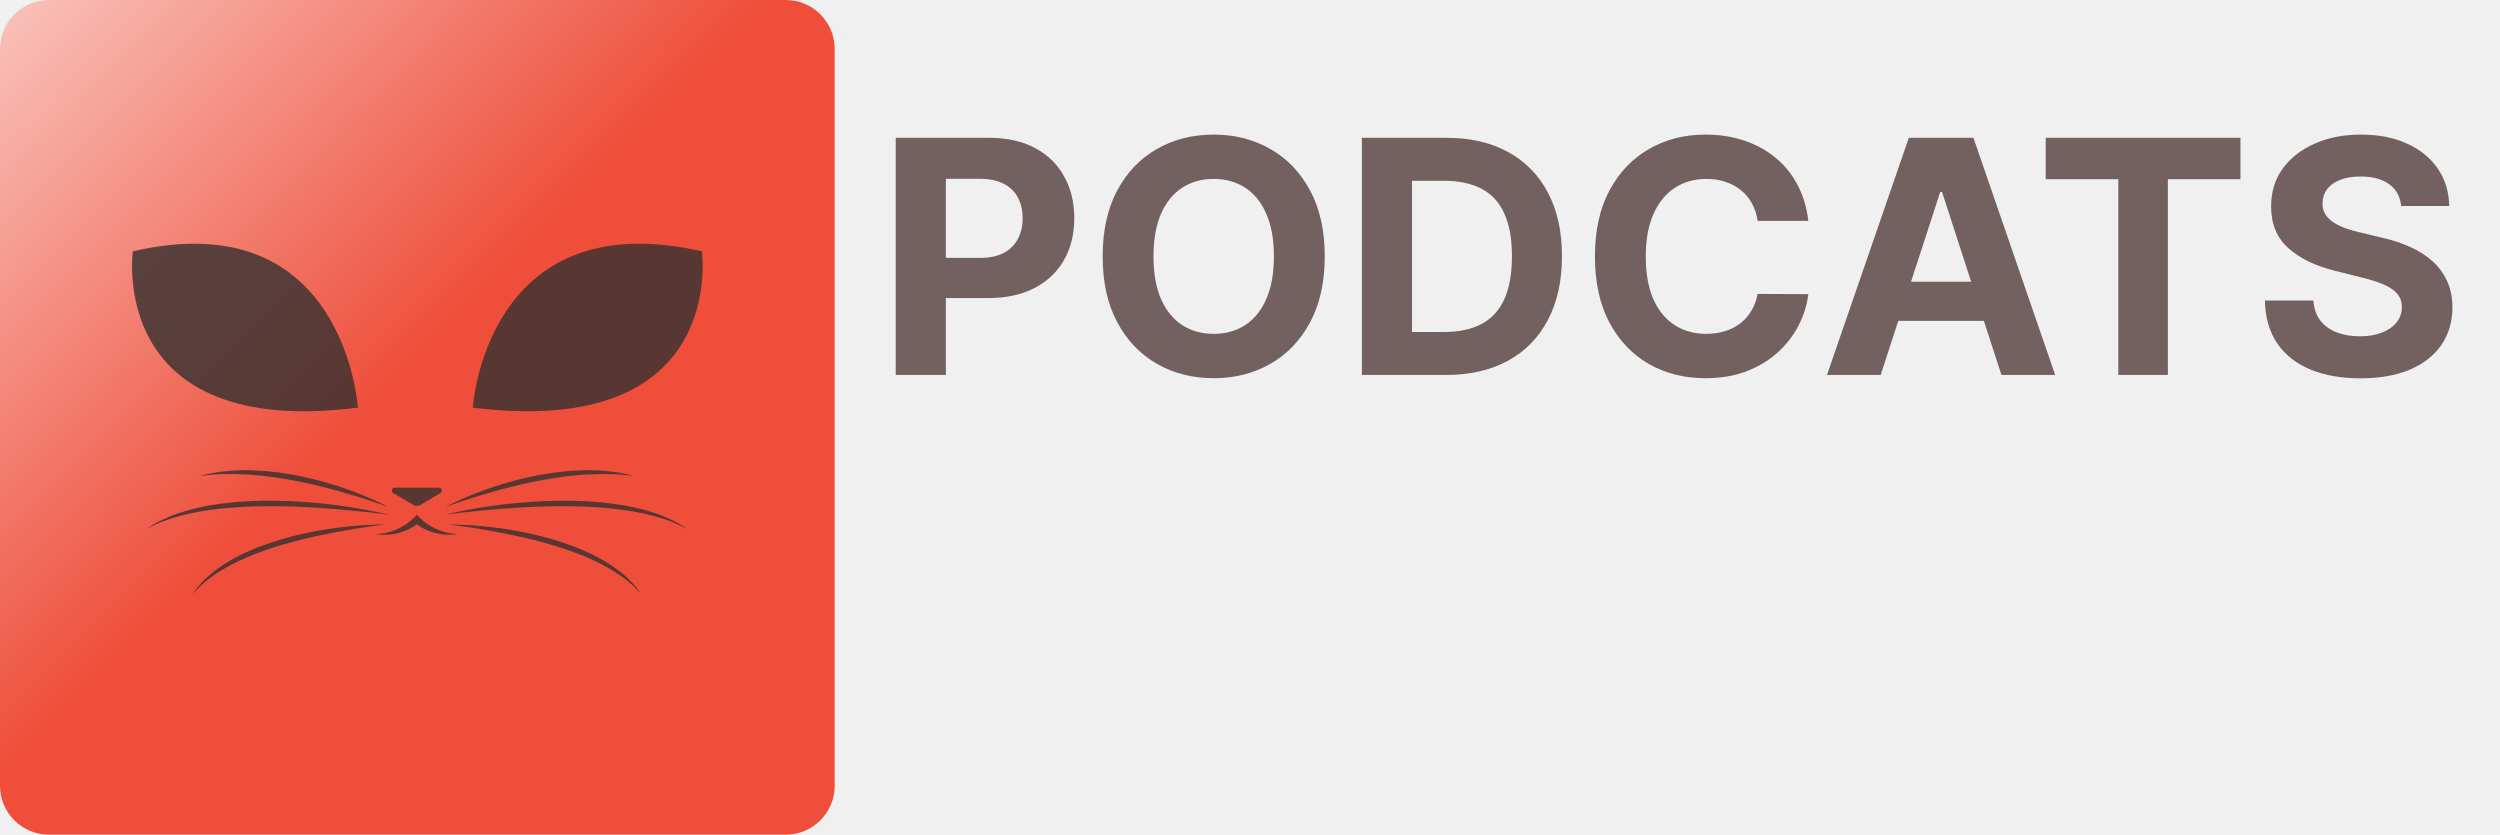
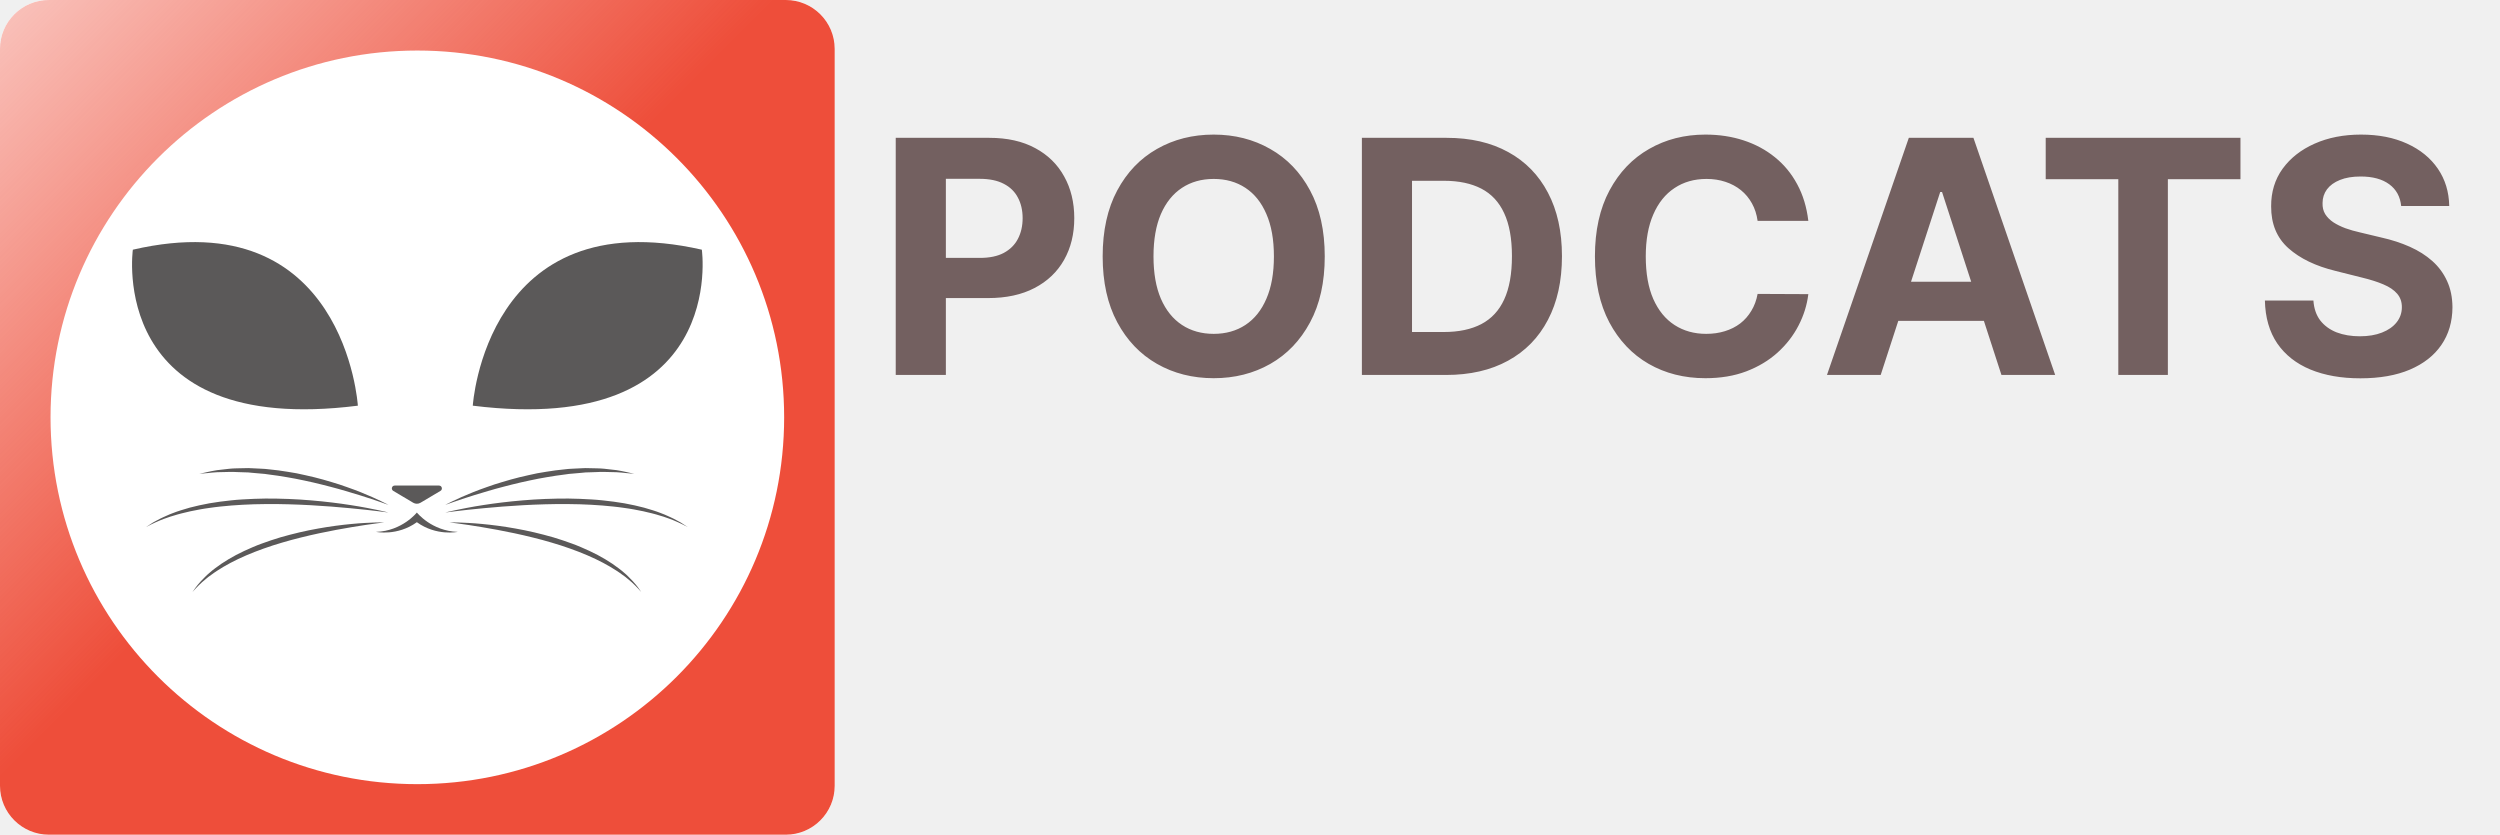
<svg xmlns="http://www.w3.org/2000/svg" width="3067" height="1024" viewBox="0 0 3067 1024" fill="none">
  <path d="M1098.88 460V169.091H1213.65C1235.72 169.091 1254.52 173.305 1270.05 181.733C1285.58 190.066 1297.41 201.667 1305.56 216.534C1313.8 231.307 1317.92 248.352 1317.92 267.67C1317.92 286.989 1313.75 304.034 1305.42 318.807C1297.08 333.58 1285.01 345.085 1269.19 353.324C1253.47 361.562 1234.44 365.682 1212.09 365.682H1138.94V316.392H1202.15C1213.99 316.392 1223.74 314.356 1231.41 310.284C1239.18 306.117 1244.95 300.388 1248.74 293.097C1252.62 285.71 1254.56 277.235 1254.56 267.67C1254.56 258.011 1252.62 249.583 1248.74 242.386C1244.95 235.095 1239.18 229.46 1231.41 225.483C1223.64 221.411 1213.8 219.375 1201.86 219.375H1160.39V460H1098.88ZM1625.2 314.545C1625.2 346.269 1619.18 373.258 1607.16 395.511C1595.22 417.765 1578.94 434.763 1558.29 446.506C1537.74 458.153 1514.64 463.977 1488.97 463.977C1463.12 463.977 1439.92 458.106 1419.37 446.364C1398.82 434.621 1382.58 417.623 1370.65 395.369C1358.72 373.116 1352.75 346.174 1352.75 314.545C1352.75 282.822 1358.72 255.833 1370.65 233.58C1382.58 211.326 1398.82 194.375 1419.37 182.727C1439.92 170.985 1463.12 165.114 1488.97 165.114C1514.64 165.114 1537.74 170.985 1558.29 182.727C1578.94 194.375 1595.22 211.326 1607.16 233.58C1619.18 255.833 1625.2 282.822 1625.2 314.545ZM1562.84 314.545C1562.84 293.996 1559.76 276.667 1553.6 262.557C1547.54 248.447 1538.97 237.746 1527.89 230.455C1516.81 223.163 1503.84 219.517 1488.97 219.517C1474.11 219.517 1461.13 223.163 1450.05 230.455C1438.97 237.746 1430.36 248.447 1424.2 262.557C1418.14 276.667 1415.11 293.996 1415.11 314.545C1415.11 335.095 1418.14 352.424 1424.2 366.534C1430.36 380.644 1438.97 391.345 1450.05 398.636C1461.13 405.928 1474.11 409.574 1488.97 409.574C1503.84 409.574 1516.81 405.928 1527.89 398.636C1538.97 391.345 1547.54 380.644 1553.6 366.534C1559.76 352.424 1562.84 335.095 1562.84 314.545ZM1773.88 460H1670.76V169.091H1774.73C1804 169.091 1829.18 174.915 1850.3 186.562C1871.42 198.116 1887.66 214.735 1899.02 236.42C1910.48 258.106 1916.21 284.053 1916.21 314.261C1916.21 344.564 1910.48 370.606 1899.02 392.386C1887.66 414.167 1871.32 430.881 1850.02 442.528C1828.81 454.176 1803.43 460 1773.88 460ZM1732.26 407.301H1771.32C1789.51 407.301 1804.8 404.081 1817.21 397.642C1829.71 391.108 1839.08 381.023 1845.33 367.386C1851.68 353.655 1854.85 335.947 1854.85 314.261C1854.85 292.765 1851.68 275.199 1845.33 261.562C1839.08 247.926 1829.75 237.888 1817.35 231.449C1804.94 225.009 1789.65 221.79 1771.47 221.79H1732.26V407.301ZM2218.45 270.938H2156.23C2155.1 262.888 2152.78 255.739 2149.27 249.489C2145.77 243.144 2141.27 237.746 2135.78 233.295C2130.29 228.845 2123.94 225.436 2116.74 223.068C2109.64 220.701 2101.92 219.517 2093.59 219.517C2078.53 219.517 2065.42 223.258 2054.24 230.739C2043.07 238.125 2034.4 248.92 2028.25 263.125C2022.09 277.235 2019.02 294.375 2019.02 314.545C2019.02 335.284 2022.09 352.708 2028.25 366.818C2034.5 380.928 2043.21 391.581 2054.39 398.778C2065.56 405.975 2078.49 409.574 2093.16 409.574C2101.4 409.574 2109.03 408.485 2116.03 406.307C2123.14 404.129 2129.43 400.956 2134.93 396.79C2140.42 392.528 2144.96 387.367 2148.56 381.307C2152.26 375.246 2154.81 368.333 2156.23 360.568L2218.45 360.852C2216.84 374.205 2212.81 387.083 2206.37 399.489C2200.03 411.799 2191.46 422.831 2180.66 432.585C2169.96 442.244 2157.18 449.915 2142.31 455.597C2127.54 461.184 2110.83 463.977 2092.17 463.977C2066.22 463.977 2043.02 458.106 2022.57 446.364C2002.21 434.621 1986.11 417.623 1974.27 395.369C1962.53 373.116 1956.66 346.174 1956.66 314.545C1956.66 282.822 1962.62 255.833 1974.56 233.58C1986.49 211.326 2002.68 194.375 2023.14 182.727C2043.59 170.985 2066.6 165.114 2092.17 165.114C2109.03 165.114 2124.65 167.481 2139.04 172.216C2153.53 176.951 2166.37 183.864 2177.54 192.955C2188.71 201.951 2197.8 212.983 2204.81 226.051C2211.91 239.119 2216.46 254.081 2218.45 270.938ZM2307.23 460H2241.32L2341.74 169.091H2421.01L2521.29 460H2455.38L2382.51 235.568H2380.24L2307.23 460ZM2303.11 345.653H2458.79V393.665H2303.11V345.653ZM2509.68 219.801V169.091H2748.6V219.801H2659.54V460H2598.74V219.801H2509.68ZM2945.76 252.756C2944.62 241.297 2939.74 232.396 2931.13 226.051C2922.51 219.706 2910.81 216.534 2896.04 216.534C2886 216.534 2877.53 217.955 2870.61 220.795C2863.7 223.542 2858.4 227.377 2854.71 232.301C2851.11 237.225 2849.31 242.812 2849.31 249.062C2849.12 254.271 2850.21 258.816 2852.57 262.699C2855.04 266.581 2858.4 269.943 2862.66 272.784C2866.92 275.53 2871.85 277.945 2877.43 280.028C2883.02 282.017 2888.99 283.722 2895.33 285.142L2921.47 291.392C2934.16 294.233 2945.8 298.021 2956.41 302.756C2967.02 307.491 2976.2 313.314 2983.97 320.227C2991.73 327.14 2997.75 335.284 3002.01 344.659C3006.36 354.034 3008.59 364.782 3008.68 376.903C3008.59 394.706 3004.04 410.142 2995.05 423.21C2986.14 436.184 2973.27 446.269 2956.41 453.466C2939.65 460.568 2919.43 464.119 2895.76 464.119C2872.27 464.119 2851.82 460.521 2834.39 453.324C2817.06 446.127 2803.52 435.473 2793.77 421.364C2784.11 407.159 2779.04 389.593 2778.57 368.665H2838.09C2838.75 378.419 2841.54 386.562 2846.47 393.097C2851.49 399.536 2858.16 404.413 2866.5 407.727C2874.92 410.947 2884.44 412.557 2895.05 412.557C2905.46 412.557 2914.51 411.042 2922.18 408.011C2929.94 404.981 2935.96 400.767 2940.22 395.369C2944.48 389.972 2946.61 383.769 2946.61 376.761C2946.61 370.227 2944.67 364.735 2940.79 360.284C2937 355.833 2931.41 352.045 2924.02 348.92C2916.73 345.795 2907.78 342.955 2897.18 340.398L2865.5 332.443C2840.97 326.477 2821.61 317.15 2807.4 304.46C2793.2 291.771 2786.14 274.678 2786.24 253.182C2786.14 235.568 2790.83 220.18 2800.3 207.017C2809.87 193.854 2822.98 183.58 2839.65 176.193C2856.32 168.807 2875.25 165.114 2896.47 165.114C2918.06 165.114 2936.9 168.807 2953 176.193C2969.19 183.58 2981.79 193.854 2990.79 207.017C2999.78 220.18 3004.42 235.426 3004.71 252.756H2945.76Z" fill="#736060" />
  <g clip-path="url(#clip0_217_3127)">
    <rect width="1024" height="1024" rx="60" fill="white" />
-     <rect width="1024" height="1026" fill="url(#paint0_linear_217_3127)" />
+     <rect width="1024" height="1024" fill="white" />
+     <rect width="1024" height="1024" fill="url(#paint0_linear_217_3127)" />
+     <path d="M962 512C962 760.528 760.528 962 512 962C263.472 962 62 760.528 62 512C62 263.472 263.472 62 512 62C760.528 62 962 263.472 962 512Z" fill="white" />
    <g opacity="0.8">
-       <path d="M511.406 631.409C511.406 631.409 493.422 654.205 461.275 655.196C461.275 655.196 487.332 660.712 511.406 643.302C535.48 660.712 561.537 655.196 561.537 655.196C529.39 654.205 511.406 631.409 511.406 631.409Z" fill="#322F2F" />
-       <path d="M581.516 610.15C586.859 608.556 592.591 606.689 598.724 604.965C601.798 604.089 604.944 603.169 608.147 602.25C611.393 601.388 614.683 600.498 618.044 599.607C624.723 597.668 631.761 596.26 638.829 594.436C645.91 592.756 653.178 591.348 660.418 589.84C667.7 588.619 674.954 587.096 682.165 586.134C685.77 585.645 689.333 585.157 692.866 584.683C694.633 584.439 696.4 584.195 698.138 583.95C699.891 583.792 701.628 583.634 703.352 583.491C706.799 583.189 710.19 582.887 713.508 582.6C715.174 582.442 716.811 582.284 718.434 582.126C720.072 582.083 721.666 582.026 723.261 581.982C726.435 581.868 729.523 581.767 732.511 581.666C735.499 581.566 738.401 581.322 741.159 581.509C746.703 581.71 751.788 581.796 756.327 581.868C760.852 581.983 764.744 582.643 767.991 582.902C774.469 583.548 778.203 583.821 778.203 583.821C778.203 583.821 774.598 582.959 768.192 581.595C764.974 581.006 761.11 579.928 756.585 579.354C752.046 578.794 746.933 578.176 741.317 577.601C735.715 577.013 729.61 577.113 723.146 576.898C721.537 576.869 719.899 576.84 718.233 576.797C716.581 576.869 714.915 576.941 713.22 577.012C709.83 577.17 706.369 577.343 702.849 577.515C701.097 577.616 699.316 577.716 697.535 577.817C695.753 578.018 693.972 578.205 692.162 578.391C688.571 578.808 684.923 579.21 681.246 579.627C673.906 580.546 666.537 581.983 659.125 583.16C651.799 584.784 644.445 586.277 637.291 588.058C630.153 589.926 623.114 591.736 616.421 593.862C613.059 594.896 609.77 595.916 606.538 596.907C603.349 598.013 600.218 599.105 597.187 600.153C591.082 602.178 585.437 604.491 580.209 606.488C569.78 610.639 561.305 614.603 555.402 617.404C552.443 618.769 550.173 620.004 548.622 620.794C547.071 621.627 546.252 622.058 546.252 622.058C546.252 622.058 549.757 620.809 555.905 618.611C562.024 616.37 570.901 613.555 581.516 610.15Z" fill="#322F2F" />
-       <path d="M840.774 647.382C839.854 646.779 838.691 646.017 837.341 645.141C836.005 644.222 834.425 643.231 832.557 642.297C830.719 641.32 828.679 640.229 826.467 639.036C824.24 637.859 821.712 636.839 819.084 635.603C816.455 634.339 813.582 633.19 810.508 632.041C807.463 630.863 804.246 629.657 800.813 628.637C793.99 626.396 786.477 624.342 778.462 622.604C770.432 620.823 761.9 619.228 753.023 618.093C748.585 617.461 744.074 616.916 739.478 616.485C734.896 615.953 730.256 615.623 725.559 615.321C716.194 614.689 706.656 614.402 697.118 614.23C687.595 614.23 678.057 614.359 668.692 614.747C659.326 615.077 650.119 615.738 641.227 616.47C632.336 617.145 623.775 618.137 615.645 619.085C607.544 620.061 599.887 621.139 592.849 622.245C578.758 624.399 567.109 626.798 558.964 628.464C550.834 630.188 546.252 631.409 546.252 631.409C546.252 631.409 550.949 630.806 559.194 629.757C567.41 628.68 579.203 627.488 593.323 626.109C607.457 624.759 623.962 623.394 641.644 622.417C650.492 621.871 659.628 621.598 668.921 621.297C678.201 620.995 687.638 620.938 697.061 621.024C706.498 621.124 715.921 621.326 725.171 621.871C729.796 622.159 734.393 622.403 738.918 622.791C743.442 623.107 747.91 623.523 752.291 624.04C756.686 624.442 760.967 625.103 765.175 625.649C769.398 626.152 773.478 626.913 777.457 627.574C785.414 629.01 792.898 630.59 799.707 632.386C803.154 633.176 806.371 634.224 809.445 635.144C812.548 636.02 815.464 636.925 818.15 637.959C820.836 638.95 823.407 639.769 825.691 640.746C827.975 641.737 830.072 642.656 831.968 643.475C835.775 645.084 838.576 646.75 840.587 647.698C842.569 648.703 843.632 649.249 843.632 649.249C843.632 649.249 842.641 648.603 840.774 647.382Z" fill="#322F2F" />
-       <path d="M780.143 720.179C777.83 717.508 775.073 714.189 771.467 710.814C770.591 709.938 769.686 709.033 768.752 708.113C767.761 707.252 766.741 706.361 765.693 705.442C763.581 703.646 761.384 701.693 758.913 699.94C754.072 696.22 748.614 692.485 742.61 688.923C736.605 685.346 730.127 681.813 723.218 678.638C719.785 677.001 716.251 675.406 712.632 673.927C709.055 672.347 705.349 670.939 701.614 669.56C694.131 666.759 686.432 664.26 678.689 661.89C670.904 659.678 663.09 657.595 655.348 655.785C647.605 653.932 639.92 652.452 632.48 651.088C625.039 649.695 617.8 648.66 610.948 647.698C604.068 646.779 597.561 646.046 591.542 645.486C579.52 644.308 569.45 643.935 562.412 643.662C555.374 643.446 551.352 643.547 551.352 643.547C551.352 643.547 555.33 644.064 562.311 644.969C569.278 645.831 579.189 647.411 591.04 649.335C602.904 651.318 616.679 653.803 631.331 656.948C638.656 658.471 646.183 660.31 653.811 662.163C661.438 664.016 669.123 666.141 676.765 668.397C684.392 670.681 692.005 673.051 699.359 675.722C703.037 677.058 706.699 678.365 710.262 679.787C713.853 681.138 717.343 682.588 720.747 684.097C727.585 687.041 734.077 690.144 740.11 693.347C746.114 696.565 751.688 699.825 756.643 703.115C759.2 704.666 761.427 706.447 763.653 708.013C764.759 708.803 765.836 709.564 766.885 710.326C767.876 711.13 768.853 711.92 769.786 712.696C773.636 715.669 776.638 718.657 779.166 721.084C781.709 723.483 783.432 725.638 784.754 726.988C786.032 728.381 786.707 729.114 786.707 729.114C786.707 729.114 786.133 728.295 785.041 726.758C783.892 725.278 782.499 722.822 780.143 720.179Z" fill="#322F2F" />
-       <path d="M482.433 604.792L506.924 619.386C509.696 621.038 513.129 621.038 515.887 619.386L540.392 604.792C543.452 602.968 542.159 598.271 538.583 598.271H511.406H484.229C480.666 598.271 479.374 602.968 482.433 604.792Z" fill="#322F2F" />
-       <path d="M266.498 581.868C271.022 581.796 276.122 581.71 281.666 581.509C284.424 581.322 287.326 581.566 290.313 581.666C293.301 581.767 296.389 581.868 299.564 581.982C301.144 582.026 302.753 582.083 304.376 582.126C305.999 582.284 307.651 582.442 309.303 582.6C312.635 582.887 316.025 583.189 319.473 583.491C321.196 583.634 322.934 583.792 324.687 583.95C326.425 584.195 328.177 584.439 329.944 584.683C333.478 585.157 337.054 585.645 340.66 586.134C347.87 587.096 355.124 588.619 362.407 589.84C369.646 591.348 376.915 592.756 383.996 594.436C391.049 596.26 398.102 597.668 404.781 599.607C408.128 600.498 411.432 601.388 414.663 602.25C417.881 603.169 421.027 604.089 424.086 604.965C430.234 606.689 435.965 608.556 441.309 610.15C451.91 613.555 460.801 616.37 466.92 618.611C473.068 620.809 476.573 622.058 476.573 622.058C476.573 622.058 475.754 621.627 474.203 620.794C472.651 620.004 470.382 618.769 467.423 617.404C461.505 614.603 453.044 610.639 442.616 606.488C437.373 604.491 431.742 602.178 425.638 600.153C422.593 599.105 419.475 598.013 416.287 596.907C413.055 595.916 409.751 594.896 406.404 593.862C399.71 591.736 392.672 589.926 385.533 588.058C378.38 586.277 371.025 584.784 363.7 583.16C356.273 581.983 348.905 580.546 341.579 579.627C337.902 579.21 334.253 578.808 330.648 578.391C328.852 578.205 327.057 578.018 325.29 577.817C323.494 577.716 321.728 577.616 319.961 577.515C316.456 577.343 312.994 577.17 309.605 577.012C307.91 576.941 306.243 576.869 304.577 576.797C302.925 576.84 301.288 576.869 299.665 576.898C293.215 577.113 287.11 577.013 281.494 577.601C275.892 578.176 270.764 578.794 266.239 579.354C261.715 579.928 257.836 581.006 254.633 581.595C248.227 582.959 244.607 583.821 244.607 583.821C244.607 583.821 248.356 583.548 254.834 582.902C258.08 582.643 261.973 581.983 266.498 581.868Z" fill="#322F2F" />
-       <path d="M257.635 625.649C261.844 625.103 266.139 624.442 270.534 624.04C274.915 623.523 279.368 623.107 283.907 622.791C288.432 622.403 293.028 622.159 297.654 621.871C306.904 621.326 316.327 621.124 325.75 621.024C335.187 620.938 344.624 620.995 353.904 621.297C363.183 621.598 372.333 621.871 381.181 622.417C398.863 623.394 415.353 624.759 429.487 626.109C443.622 627.488 455.415 628.68 463.631 629.757C471.862 630.806 476.573 631.409 476.573 631.409C476.573 631.409 471.977 630.188 463.846 628.464C455.716 626.798 444.067 624.399 429.976 622.245C422.938 621.139 415.281 620.061 407.166 619.085C399.05 618.137 390.489 617.145 381.583 616.47C372.706 615.738 363.499 615.077 354.119 614.747C344.754 614.359 335.23 614.23 325.692 614.23C316.169 614.402 306.631 614.689 297.252 615.321C292.569 615.623 287.915 615.953 283.347 616.485C278.75 616.916 274.24 617.461 269.802 618.093C260.91 619.228 252.392 620.823 244.363 622.604C236.333 624.342 228.835 626.396 222.012 628.637C218.579 629.657 215.347 630.863 212.302 632.041C209.243 633.19 206.37 634.339 203.741 635.603C201.098 636.839 198.584 637.859 196.358 639.036C194.132 640.229 192.106 641.32 190.253 642.297C188.4 643.231 186.82 644.222 185.484 645.141C184.12 646.017 182.971 646.779 182.037 647.382C180.184 648.603 179.193 649.249 179.193 649.249C179.193 649.249 180.241 648.703 182.224 647.698C184.249 646.75 187.036 645.084 190.857 643.475C192.753 642.656 194.85 641.737 197.134 640.746C199.418 639.769 201.989 638.95 204.675 637.959C207.347 636.925 210.277 636.02 213.365 635.144C216.453 634.224 219.657 633.176 223.104 632.386C229.927 630.59 237.411 629.01 245.354 627.574C249.347 626.913 253.427 626.152 257.635 625.649Z" fill="#322F2F" />
-       <path d="M460.412 643.662C453.374 643.935 443.305 644.308 431.268 645.486C425.249 646.046 418.742 646.779 411.876 647.698C405.024 648.66 397.77 649.695 390.344 651.088C382.889 652.452 375.204 653.932 367.476 655.785C359.734 657.595 351.906 659.678 344.12 661.89C336.393 664.26 328.679 666.759 321.21 669.56C317.461 670.939 313.769 672.347 310.178 673.927C306.558 675.406 303.039 677.001 299.606 678.638C292.683 681.813 286.219 685.346 280.215 688.923C274.21 692.485 268.738 696.22 263.911 699.94C261.426 701.693 259.229 703.646 257.131 705.442C256.083 706.361 255.063 707.252 254.072 708.113C253.138 709.033 252.233 709.938 251.343 710.814C247.752 714.189 244.979 717.508 242.681 720.179C240.325 722.822 238.932 725.278 237.783 726.758C236.691 728.295 236.117 729.114 236.117 729.114C236.117 729.114 236.792 728.381 238.07 726.988C239.392 725.638 241.115 723.483 243.658 721.084C246.186 718.657 249.188 715.669 253.038 712.696C253.971 711.92 254.934 711.13 255.939 710.326C256.988 709.564 258.065 708.803 259.171 708.013C261.398 706.447 263.61 704.666 266.181 703.115C271.136 699.825 276.71 696.565 282.714 693.347C288.732 690.144 295.239 687.041 302.077 684.097C305.481 682.588 308.971 681.138 312.563 679.787C316.125 678.365 319.773 677.058 323.465 675.722C330.819 673.051 338.418 670.681 346.06 668.397C353.701 666.141 361.372 664.016 369.013 662.163C376.641 660.31 384.153 658.471 391.493 656.948C406.145 653.803 419.92 651.318 431.77 649.335C443.635 647.411 453.546 645.831 460.513 644.969C467.494 644.064 471.473 643.547 471.473 643.547C471.473 643.547 467.451 643.446 460.412 643.662Z" fill="#322F2F" />
-       <path d="M580.014 500.082C580.014 500.082 595.909 247.974 861.006 308.335C861.006 308.335 893.99 539.131 580.014 500.082Z" fill="#322F2F" />
-       <path d="M583.975 491.071C583.975 491.071 627.038 269.088 849.768 313.487C849.768 313.487 872.65 536.892 583.975 491.071Z" fill="#322F2F" />
-       <path d="M439.021 500.082C439.021 500.082 423.394 247.974 162.977 308.335C162.977 308.335 130.573 539.131 439.021 500.082Z" fill="#322F2F" />
-       <path d="M435.063 491.071C435.063 491.071 391.999 269.088 169.269 313.487C169.269 313.487 146.387 536.892 435.063 491.071Z" fill="#322F2F" />
+       <path d="M511.406 628.761C511.406 628.761 493.422 651.513 461.275 652.502C461.275 652.502 487.332 658.007 511.406 640.631C535.48 658.007 561.537 652.502 561.537 652.502C529.39 651.513 511.406 628.761 511.406 628.761Z" fill="#322F2F" />
+       <path d="M581.516 607.544C586.859 605.952 592.591 604.089 598.724 602.369C601.798 601.494 604.944 600.576 608.147 599.659C611.393 598.799 614.683 597.91 618.044 597.021C624.723 595.086 631.761 593.681 638.829 591.86C645.91 590.183 653.178 588.778 660.418 587.273C667.7 586.054 674.954 584.534 682.165 583.574C685.77 583.086 689.333 582.599 692.866 582.126C694.633 581.882 696.4 581.639 698.138 581.395C699.89 581.237 701.628 581.079 703.352 580.936C706.799 580.635 710.19 580.334 713.508 580.047C715.174 579.889 716.811 579.732 718.434 579.574C720.072 579.531 721.666 579.474 723.261 579.431C726.435 579.316 729.523 579.216 732.511 579.115C735.499 579.015 738.401 578.771 741.159 578.958C746.703 579.158 751.788 579.244 756.327 579.316C760.852 579.431 764.744 580.09 767.991 580.348C774.469 580.993 778.203 581.266 778.203 581.266C778.203 581.266 774.598 580.406 768.192 579.044C764.974 578.456 761.11 577.381 756.585 576.807C752.046 576.248 746.933 575.632 741.317 575.058C735.715 574.47 729.61 574.571 723.146 574.356C721.537 574.327 719.899 574.298 718.233 574.255C716.581 574.327 714.915 574.399 713.22 574.47C709.83 574.628 706.369 574.8 702.849 574.972C701.097 575.072 699.316 575.173 697.535 575.273C695.753 575.474 693.972 575.66 692.162 575.847C688.571 576.262 684.923 576.664 681.246 577.08C673.906 577.997 666.537 579.431 659.125 580.606C651.799 582.226 644.445 583.717 637.291 585.495C630.153 587.359 623.114 589.165 616.421 591.287C613.059 592.319 609.77 593.337 606.538 594.326C603.349 595.43 600.218 596.519 597.187 597.566C591.082 599.587 585.437 601.895 580.209 603.888C569.78 608.031 561.305 611.988 555.402 614.784C552.443 616.145 550.173 617.378 548.622 618.167C547.071 618.998 546.252 619.428 546.252 619.428C546.252 619.428 549.757 618.181 555.905 615.988C562.024 613.751 570.901 610.941 581.516 607.544" fill="#322F2F" />
+       <path d="M840.774 644.703C839.854 644.101 838.691 643.341 837.341 642.466C836.005 641.549 834.425 640.56 832.557 639.628C830.719 638.653 828.679 637.563 826.467 636.373C824.24 635.198 821.712 634.18 819.084 632.947C816.455 631.686 813.582 630.539 810.508 629.392C807.463 628.216 804.246 627.012 800.813 625.994C793.99 623.758 786.477 621.708 778.462 619.973C770.432 618.195 761.9 616.604 753.023 615.471C748.585 614.841 744.074 614.296 739.478 613.866C734.896 613.335 730.256 613.006 725.559 612.704C716.194 612.074 706.656 611.787 697.118 611.615C687.595 611.615 678.057 611.744 668.692 612.131C659.326 612.461 650.119 613.12 641.227 613.851C632.336 614.525 623.775 615.514 615.645 616.461C607.544 617.435 599.887 618.511 592.849 619.615C578.758 621.765 567.109 624.159 558.964 625.822C550.834 627.542 546.252 628.761 546.252 628.761C546.252 628.761 550.949 628.159 559.194 627.112C567.41 626.037 579.203 624.847 593.323 623.471C607.457 622.123 623.962 620.761 641.644 619.787C650.492 619.242 659.628 618.969 668.921 618.668C678.201 618.367 687.638 618.31 697.061 618.396C706.498 618.496 715.921 618.697 725.171 619.242C729.796 619.529 734.393 619.772 738.918 620.159C743.442 620.475 747.91 620.89 752.291 621.407C756.686 621.808 760.967 622.467 765.175 623.012C769.398 623.514 773.478 624.274 777.457 624.933C785.414 626.367 792.898 627.944 799.707 629.736C803.154 630.524 806.371 631.571 809.445 632.488C812.548 633.363 815.464 634.266 818.15 635.298C820.836 636.287 823.407 637.105 825.691 638.079C827.975 639.069 830.072 639.986 831.968 640.803C835.775 642.409 838.576 644.072 840.587 645.018C842.569 646.022 843.632 646.566 843.632 646.566C843.632 646.566 842.641 645.921 840.774 644.703Z" fill="#322F2F" />
+       <path d="M780.143 717.358C777.83 714.692 775.073 711.38 771.467 708.011C770.591 707.137 769.686 706.233 768.752 705.316C767.761 704.456 766.741 703.567 765.693 702.65C763.581 700.858 761.384 698.908 758.913 697.159C754.072 693.446 748.614 689.718 742.61 686.163C736.605 682.593 730.127 679.067 723.218 675.898C719.785 674.264 716.251 672.673 712.632 671.196C709.055 669.619 705.349 668.214 701.614 666.838C694.131 664.042 686.432 661.548 678.689 659.182C670.904 656.975 663.09 654.896 655.348 653.09C647.605 651.24 639.92 649.764 632.48 648.402C625.039 647.011 617.8 645.979 610.948 645.018C604.068 644.101 597.561 643.37 591.542 642.811C579.52 641.635 569.45 641.262 562.412 640.99C555.374 640.775 551.352 640.875 551.352 640.875C551.352 640.875 555.33 641.391 562.311 642.295C569.278 643.155 579.189 644.732 591.04 646.653C602.904 648.631 616.679 651.111 631.331 654.251C638.656 655.77 646.183 657.605 653.811 659.455C661.438 661.304 669.123 663.426 676.765 665.677C684.392 667.956 692.005 670.322 699.359 672.988C703.037 674.321 706.699 675.626 710.262 677.045C713.853 678.393 717.343 679.841 720.747 681.346C727.585 684.285 734.077 687.382 740.11 690.578C746.114 693.79 751.688 697.044 756.643 700.327C759.2 701.875 761.427 703.653 763.653 705.216C764.759 706.004 765.836 706.764 766.885 707.524C767.876 708.327 768.853 709.115 769.786 709.889C773.636 712.857 776.638 715.839 779.166 718.261C781.709 720.656 783.432 722.806 784.754 724.154C786.032 725.544 786.707 726.275 786.707 726.275C786.707 726.275 786.133 725.458 785.041 723.924C783.892 722.448 782.499 719.996 780.143 717.358Z" fill="#322F2F" />
+       <path d="M482.433 602.196L506.924 616.761C509.696 618.41 513.129 618.41 515.887 616.761L540.392 602.196C543.452 600.375 542.159 595.687 538.583 595.687H511.406H484.229C480.666 595.687 479.374 600.375 482.433 602.196" fill="#322F2F" />
+       <path d="M266.498 579.316C271.022 579.244 276.122 579.158 281.666 578.958C284.424 578.771 287.326 579.015 290.313 579.115C293.301 579.216 296.389 579.316 299.564 579.431C301.144 579.474 302.753 579.531 304.376 579.574C305.999 579.732 307.651 579.889 309.303 580.047C312.635 580.334 316.025 580.635 319.473 580.936C321.196 581.079 322.934 581.237 324.687 581.395C326.425 581.639 328.177 581.882 329.944 582.126C333.478 582.599 337.054 583.086 340.66 583.574C347.87 584.534 355.124 586.054 362.407 587.273C369.646 588.778 376.915 590.183 383.996 591.86C391.049 593.681 398.102 595.086 404.781 597.021C408.128 597.91 411.432 598.799 414.663 599.659C417.881 600.576 421.027 601.494 424.086 602.369C430.234 604.089 435.965 605.952 441.309 607.544C451.91 610.941 460.801 613.751 466.92 615.988C473.068 618.181 476.573 619.428 476.573 619.428C476.573 619.428 475.754 618.998 474.203 618.167C472.651 617.378 470.382 616.145 467.423 614.784C461.505 611.988 453.044 608.031 442.616 603.888C437.373 601.895 431.742 599.587 425.638 597.566C422.593 596.519 419.475 595.43 416.287 594.326C413.055 593.337 409.751 592.319 406.404 591.287C399.71 589.165 392.672 587.359 385.533 585.495C378.38 583.717 371.025 582.226 363.7 580.606C356.273 579.431 348.905 577.997 341.579 577.08C337.902 576.664 334.253 576.262 330.648 575.847C328.852 575.66 327.057 575.474 325.29 575.273C323.494 575.173 321.728 575.072 319.961 574.972C316.456 574.8 312.994 574.628 309.605 574.47C307.91 574.399 306.243 574.327 304.577 574.255C302.925 574.298 301.288 574.327 299.665 574.356C293.215 574.571 287.11 574.47 281.494 575.058C275.892 575.632 270.764 576.248 266.239 576.807C261.715 577.381 257.836 578.456 254.633 579.044C248.227 580.406 244.607 581.266 244.607 581.266C244.607 581.266 248.356 580.993 254.834 580.348C258.08 580.09 261.973 579.431 266.498 579.316" fill="#322F2F" />
+       <path d="M257.635 623.012C261.844 622.467 266.139 621.808 270.534 621.407C274.915 620.89 279.368 620.475 283.907 620.159C288.432 619.772 293.028 619.529 297.654 619.242C306.904 618.697 316.327 618.496 325.75 618.396C335.187 618.31 344.624 618.367 353.904 618.668C363.183 618.969 372.333 619.242 381.181 619.787C398.863 620.761 415.353 622.123 429.487 623.471C443.622 624.847 455.415 626.037 463.631 627.112C471.862 628.159 476.573 628.761 476.573 628.761C476.573 628.761 471.977 627.542 463.846 625.822C455.716 624.159 444.067 621.765 429.976 619.615C422.938 618.511 415.281 617.435 407.166 616.461C399.05 615.514 390.489 614.525 381.583 613.851C372.706 613.12 363.499 612.461 354.119 612.131C344.754 611.744 335.23 611.615 325.692 611.615C316.169 611.787 306.631 612.074 297.252 612.704C292.569 613.006 287.915 613.335 283.347 613.866C278.75 614.296 274.24 614.841 269.802 615.471C260.91 616.604 252.392 618.195 244.363 619.973C236.333 621.708 228.835 623.758 222.012 625.994C218.579 627.012 215.347 628.216 212.302 629.392C209.243 630.539 206.37 631.686 203.741 632.947C201.098 634.18 198.584 635.198 196.358 636.373C194.132 637.563 192.106 638.653 190.253 639.628C188.4 640.56 186.82 641.549 185.484 642.466C184.12 643.341 182.971 644.101 182.037 644.703C180.184 645.921 179.193 646.566 179.193 646.566C179.193 646.566 180.241 646.022 182.224 645.018C184.249 644.072 187.036 642.409 190.857 640.803C192.753 639.986 194.85 639.069 197.134 638.079C199.418 637.105 201.989 636.287 204.675 635.298C207.347 634.266 210.277 633.363 213.365 632.488C216.453 631.571 219.657 630.524 223.104 629.736C229.927 627.944 237.411 626.367 245.354 624.933C249.347 624.274 253.427 623.514 257.635 623.012" fill="#322F2F" />
+       <path d="M460.412 640.99C453.374 641.262 443.305 641.635 431.268 642.811C425.249 643.37 418.742 644.101 411.876 645.018C405.024 645.979 397.77 647.011 390.344 648.402C382.889 649.764 375.204 651.24 367.476 653.09C359.734 654.896 351.906 656.975 344.12 659.182C336.393 661.548 328.679 664.042 321.21 666.838C317.461 668.214 313.769 669.619 310.178 671.196C306.558 672.673 303.039 674.264 299.606 675.898C292.683 679.067 286.219 682.593 280.215 686.163C274.21 689.718 268.738 693.446 263.911 697.159C261.426 698.908 259.229 700.857 257.131 702.65C256.083 703.567 255.063 704.456 254.072 705.316C253.138 706.233 252.233 707.137 251.343 708.011C247.752 711.38 244.979 714.692 242.681 717.358C240.325 719.996 238.932 722.448 237.783 723.924C236.691 725.458 236.117 726.275 236.117 726.275C236.117 726.275 236.792 725.544 238.07 724.154C239.392 722.806 241.115 720.656 243.658 718.261C246.186 715.839 249.188 712.857 253.038 709.889C253.971 709.115 254.934 708.327 255.939 707.524C256.988 706.764 258.065 706.004 259.171 705.216C261.398 703.653 263.61 701.875 266.181 700.327C271.136 697.044 276.71 693.79 282.714 690.578C288.732 687.382 295.239 684.285 302.077 681.346C305.481 679.841 308.971 678.393 312.563 677.045C316.125 675.626 319.773 674.321 323.465 672.988C330.819 670.322 338.418 667.956 346.06 665.677C353.701 663.426 361.372 661.304 369.013 659.455C376.641 657.605 384.153 655.77 391.493 654.251C406.145 651.111 419.92 648.631 431.77 646.653C443.635 644.732 453.546 643.155 460.513 642.294C467.494 641.391 471.473 640.875 471.473 640.875C471.473 640.875 467.451 640.775 460.412 640.99" fill="#322F2F" />
+       <path d="M580.014 497.69C580.014 497.69 595.909 246.073 861.006 306.317C861.006 306.317 893.99 536.663 580.014 497.69Z" fill="#322F2F" />
+       <path d="M583.975 488.696C583.975 488.696 627.038 267.146 849.768 311.459C849.768 311.459 872.65 534.429 583.975 488.696Z" fill="#322F2F" />
+       <path d="M439.021 497.69C439.021 497.69 423.394 246.073 162.977 306.317C162.977 306.317 130.573 536.663 439.021 497.69Z" fill="#322F2F" />
+       <path d="M435.063 488.696C435.063 488.696 391.999 267.146 169.269 311.459C169.269 311.459 146.387 534.429 435.063 488.696Z" fill="#322F2F" />
    </g>
  </g>
  <defs>
-     <linearGradient id="paint0_linear_217_3127" x1="472.5" y1="480.437" x2="-246.895" y2="-234.556" gradientUnits="userSpaceOnUse">
+     <linearGradient id="paint0_linear_217_3127" x1="472.5" y1="479.5" x2="-245.5" y2="-235.5" gradientUnits="userSpaceOnUse">
      <stop stop-color="#EE4E3A" />
      <stop offset="1" stop-color="#EE4E3A" stop-opacity="0" />
    </linearGradient>
    <clipPath id="clip0_217_3127">
      <rect width="1024" height="1024" rx="60" fill="white" />
    </clipPath>
  </defs>
</svg>
